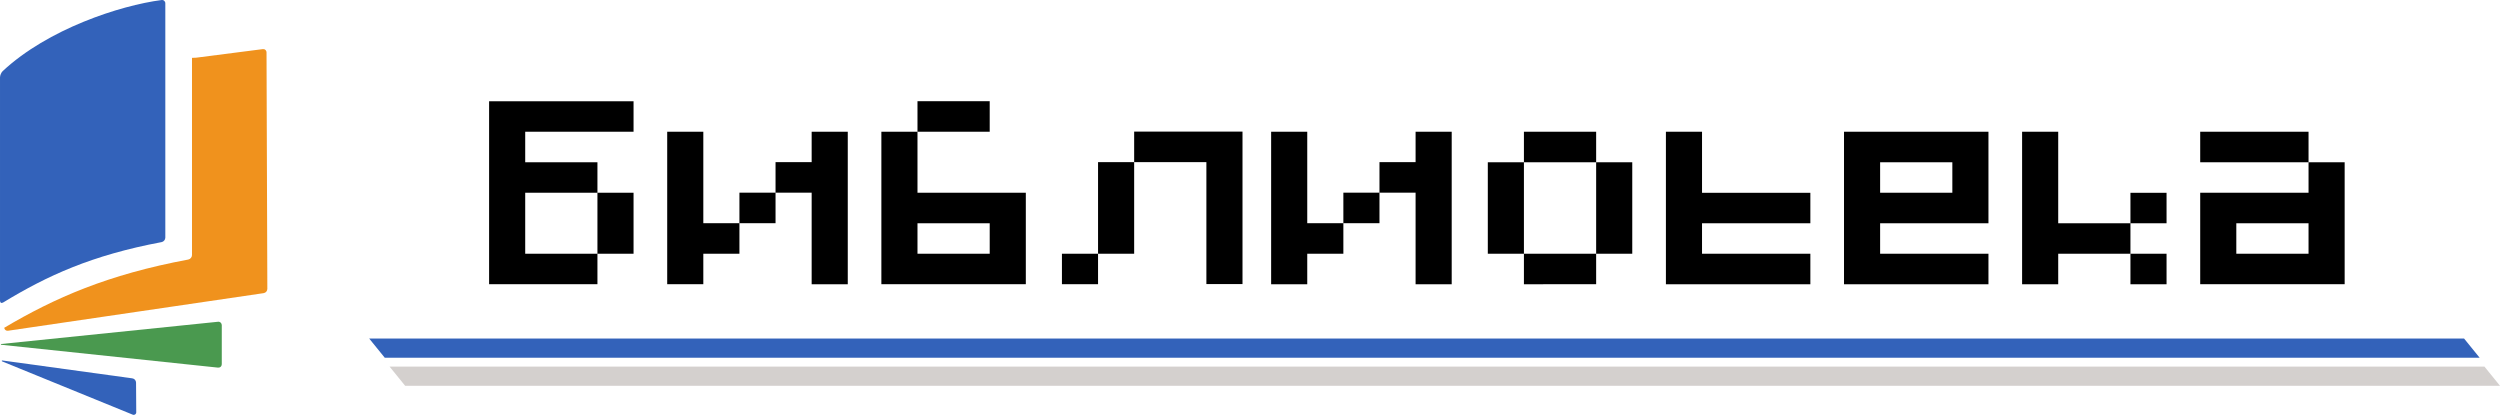
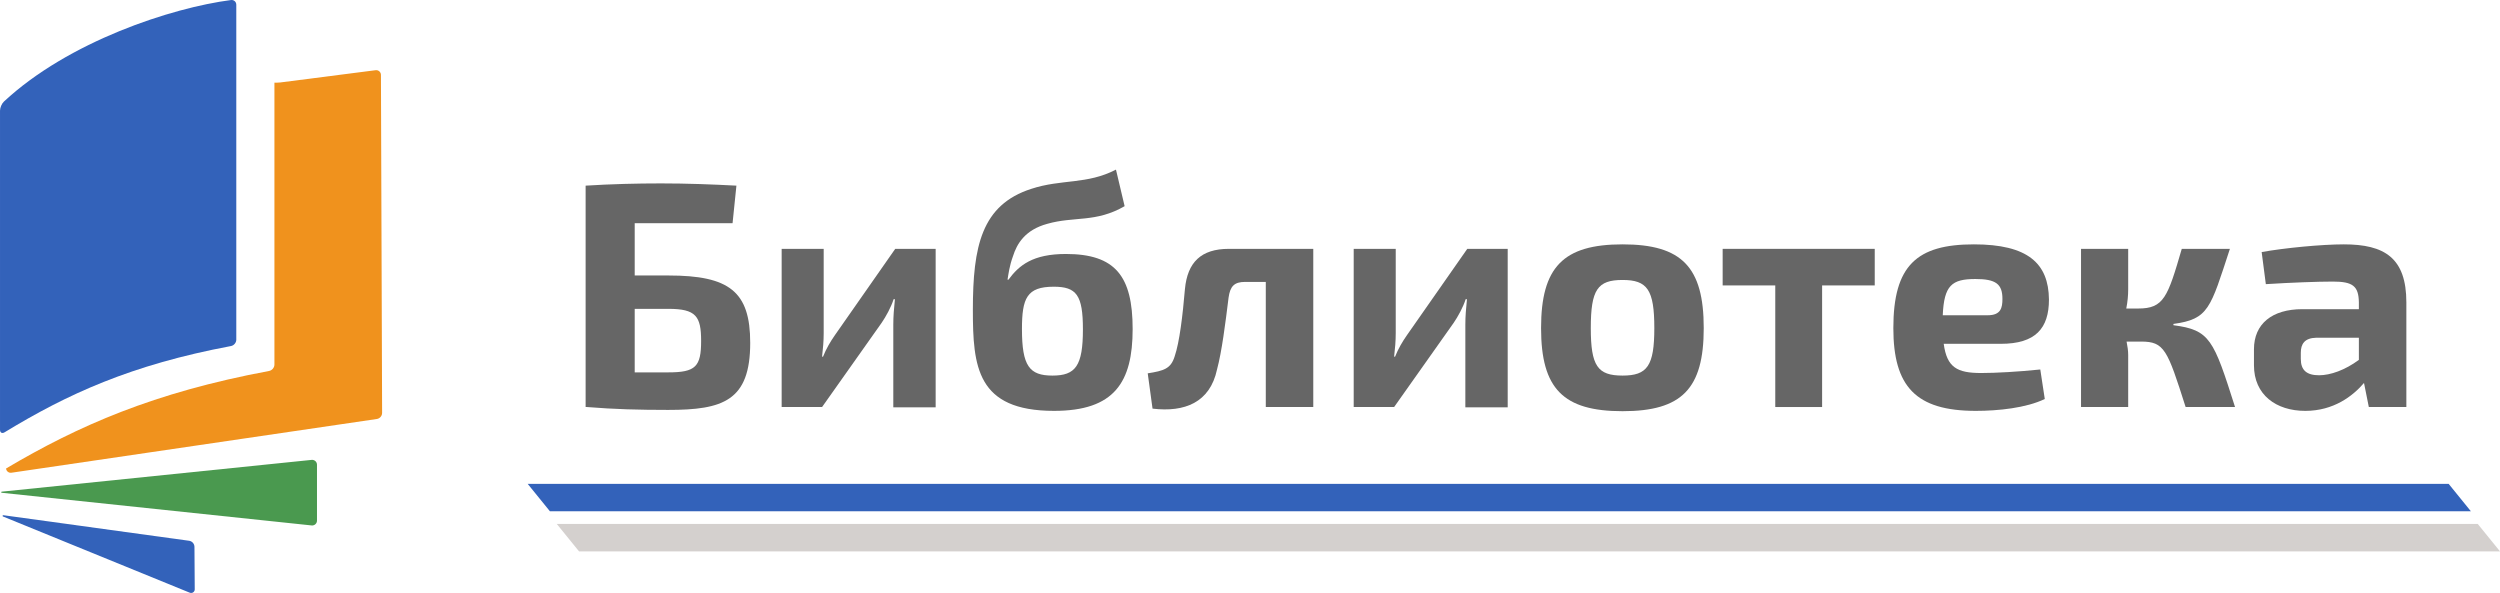
- <svg xmlns="http://www.w3.org/2000/svg" height="157.715" viewBox="0 -0.001 665.264 110.401" width="950.377" version="1.1" id="svg6">
-   <defs id="defs6" />
-   <g stroke-linecap="round" id="g5" transform="translate(-0.00156797,1.5216076e-4)">
-     <path d="M 0.724,18.914 C 12.752,7.712 31.94,1.446 43,0.007 c 0.548,-0.071 0.993,0.33 0.993,0.882 v 62.353 c 0,0.552 -0.44,1.08 -0.984,1.182 -18.643,3.5 -30.502,8.97 -42.155,16.06 -0.472,0.287 -0.853,0.074 -0.853,-0.478 V 20.603 c 0,-0.552 0.32,-1.313 0.724,-1.69 z" fill="#3362ba" id="path1" />
-     <path d="m 51.092,15.394 v 52.487 c 0,0.552 -0.44,1.08 -0.982,1.181 -21.49,4.013 -35.533,10.2 -48.98,18.159 a 0.868,0.868 0 0 0 0.966,0.796 l 68.059,-10.01 c 0.567,-0.083 0.987,-0.57 0.986,-1.144 L 70.924,13.943 A 0.882,0.882 0 0 0 69.928,13.07 l -17.74,2.281 c -0.364,0.033 -0.73,0.047 -1.096,0.043 z" fill="#ef8b0f" fill-opacity="0.941" id="path2" />
-     <path d="M 58.023,97.826 0.318,91.744 a 0.104,0.104 0 0 1 0,-0.207 l 57.705,-5.916 a 0.903,0.903 0 0 1 0.994,0.898 v 10.412 a 0.9,0.9 0 0 1 -0.994,0.895 z" fill="#4a994f" id="path3" />
-     <path d="m 0.619,95.92 c -0.145,-0.018 -0.2,0.183 -0.066,0.241 L 35.336,110.35 v -0.001 c 0.441,0.181 0.924,-0.146 0.92,-0.622 l -0.052,-7.912 c -0.004,-0.574 -0.428,-1.058 -0.997,-1.136 z" style="fill:#3362ba" id="path7" />
-     <path d="m 98.245,90.087 4.14,5.104 h 557.463 l -4.141,-5.104 z" style="fill:#3362ba" id="path6" />
-     <path d="m 103.665,97.551 h 557.463 l 4.138,5.104 H 107.805 Z" fill="#d4d0ce" id="path5" />
-     <path id="path38" style="baseline-shift:baseline;display:inline;overflow:visible;vector-effect:none;fill:#000000;enable-background:accumulate;stop-color:#000000" d="m 244.147,26.936 v 8.122 h 19.219 v -8.122 z m 0,8.122 h -9.61 v 40.577 h 38.439 v -24.34 h -28.829 z m -113.995,-8.113 v 48.69 l 28.829,-0.001 v -8.113 h -19.22 v -16.226 h 19.22 v -8.114 h -19.22 v -8.122 h 19.22 9.61 v -8.113 z m 28.829,24.35 v 16.226 h 9.61 v -16.226 z m 142.825,-16.275 10e-4,8.124 h 9.609 v -8.124 z m 9.61,0 0.001,8.124 h 9.609 v 32.453 h 9.61 v -40.577 h -9.61 z m -133.87,0.038 v 40.577 h 9.61 v -8.124 h 9.61 v -8.122 h -9.61 v -24.331 z m 19.22,24.331 h 9.61 v -8.122 h -9.61 z m 9.61,-8.122 h 9.61 v 24.369 h 9.61 v -40.577 h -9.61 v 8.084 h -9.61 z m 131.881,-16.208 v 40.577 h 9.61 v -8.124 h 9.61 v -8.122 h -9.61 v -24.331 z m 19.22,24.331 h 9.61 v -8.122 h -9.61 z m 9.61,-8.122 h 9.61 v 24.369 h 9.61 v -40.577 h -9.61 v 8.084 h -9.61 z m 38.437,-16.208 v 8.122 h 19.22 v -8.122 z m 19.22,8.122 v 24.34 h 9.61 v -24.34 z m 0,24.34 h -19.22 v 8.114 l 19.22,-0.001 z m -19.22,0 v -24.34 h -9.61 v 24.34 z m 37.785,-32.463 v 40.577 h 38.439 v -8.114 h -28.83 v -8.113 h 28.829 v -8.113 h -28.827 v -16.237 z m 47.392,0 v 40.577 h 38.439 v -8.114 h -28.829 v -8.113 h 28.829 v -24.35 z m 47.392,0 v 40.577 h 9.61 v -8.114 h 19.22 v -8.113 h -19.22 v -24.35 z m 28.83,24.35 h 9.61 v -8.113 h -9.61 z m 0,8.113 v 8.114 h 9.61 v -8.114 z m 18.564,-32.463 v 8.122 h 28.83 v -8.122 z m 28.83,8.122 v 8.114 h -28.83 v 24.34 h 38.44 l 1.4e-4,-32.454 z m -322.121,-0.037 v 8.122 8.122 8.124 h 9.61 v -8.124 -8.122 -8.122 z m 0,24.369 h -9.61 v 8.122 h 9.61 z m 208.115,-24.332 h 19.219 v 8.114 h -19.219 z m -256.164,16.227 h 19.22 v 8.113 h -19.22 z m 350.949,0 h 19.22 v 8.113 h -19.22 z" transform="translate(0.00156339,-1.5216002e-4)" />
+ <svg xmlns="http://www.w3.org/2000/svg" height="157.714" viewBox="0 -0.001 465.451 110.4" width="664.93" version="1.1" id="svg22">
+   <defs id="defs26" />
+   <g stroke-linecap="round" id="g16" style="display:inline">
+     <path d="M 0.724,18.914 C 12.752,7.712 31.94,1.446 43,0.007 c 0.548,-0.071 0.993,0.33 0.993,0.882 v 62.353 c 0,0.552 -0.44,1.08 -0.984,1.182 -18.643,3.5 -30.502,8.97 -42.155,16.06 -0.472,0.287 -0.853,0.074 -0.853,-0.478 V 20.603 c 0,-0.552 0.32,-1.313 0.724,-1.69 z" fill="#3362ba" id="path6" />
+     <path d="m 51.092,15.394 v 52.487 c 0,0.552 -0.44,1.08 -0.982,1.181 -21.49,4.013 -35.533,10.2 -48.98,18.159 a 0.868,0.868 0 0 0 0.966,0.796 l 68.059,-10.01 c 0.567,-0.083 0.987,-0.57 0.986,-1.144 L 70.924,13.943 A 0.882,0.882 0 0 0 69.928,13.07 l -17.74,2.281 c -0.364,0.033 -0.73,0.047 -1.096,0.043 z" fill="#ef8b0f" fill-opacity="0.941" id="path8" />
+     <path d="M 58.023,97.826 0.318,91.744 a 0.104,0.104 0 0 1 0,-0.207 l 57.705,-5.916 a 0.903,0.903 0 0 1 0.994,0.898 v 10.412 a 0.9,0.9 0 0 1 -0.994,0.895 z" fill="#4a994f" id="path10" />
+     <path d="M 35.336,110.35 0.554,96.16 a 0.126,0.126 0 0 1 0.065,-0.241 l 34.588,4.76 a 1.155,1.155 0 0 1 0.997,1.136 l 0.052,7.912 a 0.667,0.667 0 0 1 -0.92,0.622 z M 98.245,90.087 h 357.647 l 4.14,5.104 H 102.385 Z" fill="#3362ba" id="path12" />
+     <path d="m 103.665,97.551 h 357.647 l 4.139,5.104 H 107.805 Z" fill="#d4d0ce" id="path14" />
+   </g>
+   <g fill="#666666" stroke-width="2.5" id="g20" style="display:inline">
+     <g aria-label="Библиотека" id="text309" style="font-size:59.733px;line-height:1.25;font-family:'Exo 2.0';-inkscape-font-specification:'Exo 2.0, ';stroke-width:0.7">
+       <path d="m 118.17,51.288 v -9.737 h 18.219 l 0.717,-6.989 C 132.506,34.324 127.906,34.145 123.068,34.145 c -4.54,0 -9.259,0.119 -14.037,0.418 v 41.216 h 0.239 c 5.077,0.418 9.737,0.538 15.113,0.538 10.214,0 15.292,-1.673 15.292,-12.484 0,-9.557 -3.883,-12.544 -15.232,-12.544 z m 0,18.039 V 57.5 h 6.272 c 5.137,0 6.093,1.374 6.093,5.973 0,4.779 -1.015,5.854 -6.093,5.854 z" id="path429" />
+       <path d="M 174.2,75.838 V 46.33 h -7.526 l -11.23,16.068 c -0.836,1.195 -1.613,2.509 -2.21,4.002 h -0.179 c 0.179,-1.613 0.299,-2.867 0.299,-4.361 V 46.33 h -7.825 v 29.449 h 7.526 l 11.11,-15.71 c 0.777,-1.135 1.732,-2.867 2.21,-4.361 h 0.239 c -0.179,1.792 -0.299,3.166 -0.299,4.719 v 15.411 z" id="path431" />
+       <path d="m 207.77,31.576 c -5.376,2.807 -10.155,1.732 -15.77,3.584 -9.259,2.987 -10.871,10.692 -10.871,22.519 0,10.573 0.717,18.816 15.113,18.816 11.23,0 14.635,-5.316 14.635,-15.232 0,-9.856 -3.226,-13.978 -12.425,-13.978 -6.153,0 -8.721,2.091 -10.692,4.779 h -0.179 c 0.179,-1.075 0.358,-2.569 1.015,-4.361 0.717,-2.27 2.21,-4.898 6.391,-6.033 5.018,-1.434 9.02,-0.179 14.396,-3.285 z m -11.588,21.803 c 4.241,0 5.436,1.553 5.436,7.945 0,6.81 -1.374,8.602 -5.675,8.602 -4.301,0 -5.675,-1.792 -5.675,-8.661 0,-5.734 0.896,-7.885 5.914,-7.885 z" id="path433" />
+       <path d="M 244.506,46.33 H 228.796 c -5.197,0 -7.706,2.509 -8.183,7.467 -0.418,4.958 -1.015,9.916 -1.911,12.544 -0.717,2.33 -2.031,2.688 -5.018,3.166 l 0.896,6.571 c 5.973,0.717 10.692,-1.135 12.006,-7.287 0.896,-3.345 1.553,-8.542 2.15,-13.38 0.299,-2.15 1.075,-2.927 3.106,-2.927 h 3.823 v 23.296 h 8.841 z" id="path435" />
+       <path d="M 280.704,75.838 V 46.33 h -7.526 l -11.23,16.068 c -0.836,1.195 -1.613,2.509 -2.21,4.002 h -0.179 c 0.179,-1.613 0.299,-2.867 0.299,-4.361 V 46.33 h -7.825 v 29.449 h 7.526 l 11.11,-15.71 c 0.777,-1.135 1.732,-2.867 2.21,-4.361 h 0.239 c -0.179,1.792 -0.299,3.166 -0.299,4.719 v 15.411 z" id="path437" />
+       <path d="m 302.089,45.494 c -11.051,0 -15.172,4.241 -15.172,15.59 0,11.29 4.122,15.471 15.172,15.471 11.051,0 15.113,-4.181 15.113,-15.471 0,-11.349 -4.062,-15.59 -15.113,-15.59 z m 0,6.63 c 4.599,0 5.914,1.792 5.914,8.96 0,7.049 -1.314,8.841 -5.914,8.841 -4.659,0 -5.914,-1.792 -5.914,-8.841 0,-7.168 1.254,-8.96 5.914,-8.96 z" id="path439" />
+       <path d="m 349.039,53.14 v -6.81 h -28.314 v 6.81 h 9.796 v 22.639 h 8.721 V 53.14 Z" id="path441" />
+       <path d="m 372.515,64.011 c 6.451,0 8.96,-2.867 8.96,-8.243 -0.06,-6.75 -3.942,-10.274 -13.978,-10.274 -10.633,0 -14.993,3.942 -14.993,15.59 0,10.871 4.181,15.411 15.351,15.411 4.181,0 9.378,-0.538 12.843,-2.21 l -0.836,-5.495 c -4.002,0.418 -8.303,0.657 -10.991,0.657 -4.48,0 -6.391,-1.015 -6.989,-5.436 z m -10.812,-5.316 c 0.239,-5.555 1.673,-6.75 6.093,-6.75 3.823,0 5.018,0.956 5.018,3.703 0,1.673 -0.299,3.046 -2.748,3.046 z" id="path443" />
+       <path d="m 404.651,60.308 c 6.571,-0.896 6.869,-2.867 10.513,-13.978 h -8.96 c -2.628,9.02 -3.345,11.11 -8.124,11.11 h -2.21 c 0.239,-1.195 0.358,-2.389 0.358,-3.584 v -7.526 h -8.781 v 29.449 h 8.781 v -9.677 c 0,-0.777 -0.119,-1.613 -0.299,-2.509 h 2.688 c 4.361,0 4.898,1.493 8.303,12.186 h 9.199 c -4.002,-12.604 -4.659,-14.336 -11.469,-15.232 z" id="path445" />
+       <path d="m 421.854,52.901 c 4.779,-0.299 9.677,-0.478 12.484,-0.478 3.703,0 4.779,0.836 4.838,3.823 v 1.314 H 428.664 c -5.675,0 -9.02,2.748 -9.02,7.467 v 2.987 c 0,5.495 4.122,8.482 9.557,8.482 5.257,0 8.841,-2.748 10.931,-5.197 l 0.896,4.48 h 6.989 V 56.306 c 0,-8.303 -4.062,-10.812 -11.648,-10.812 -4.062,0 -10.991,0.657 -15.292,1.434 z m 6.511,12.783 c 0,-1.673 0.717,-2.748 2.867,-2.807 h 7.945 v 4.122 c -2.569,1.911 -5.316,2.867 -7.407,2.867 -2.33,0 -3.405,-0.956 -3.405,-3.046 z" id="path447" />
+     </g>
  </g>
</svg>
